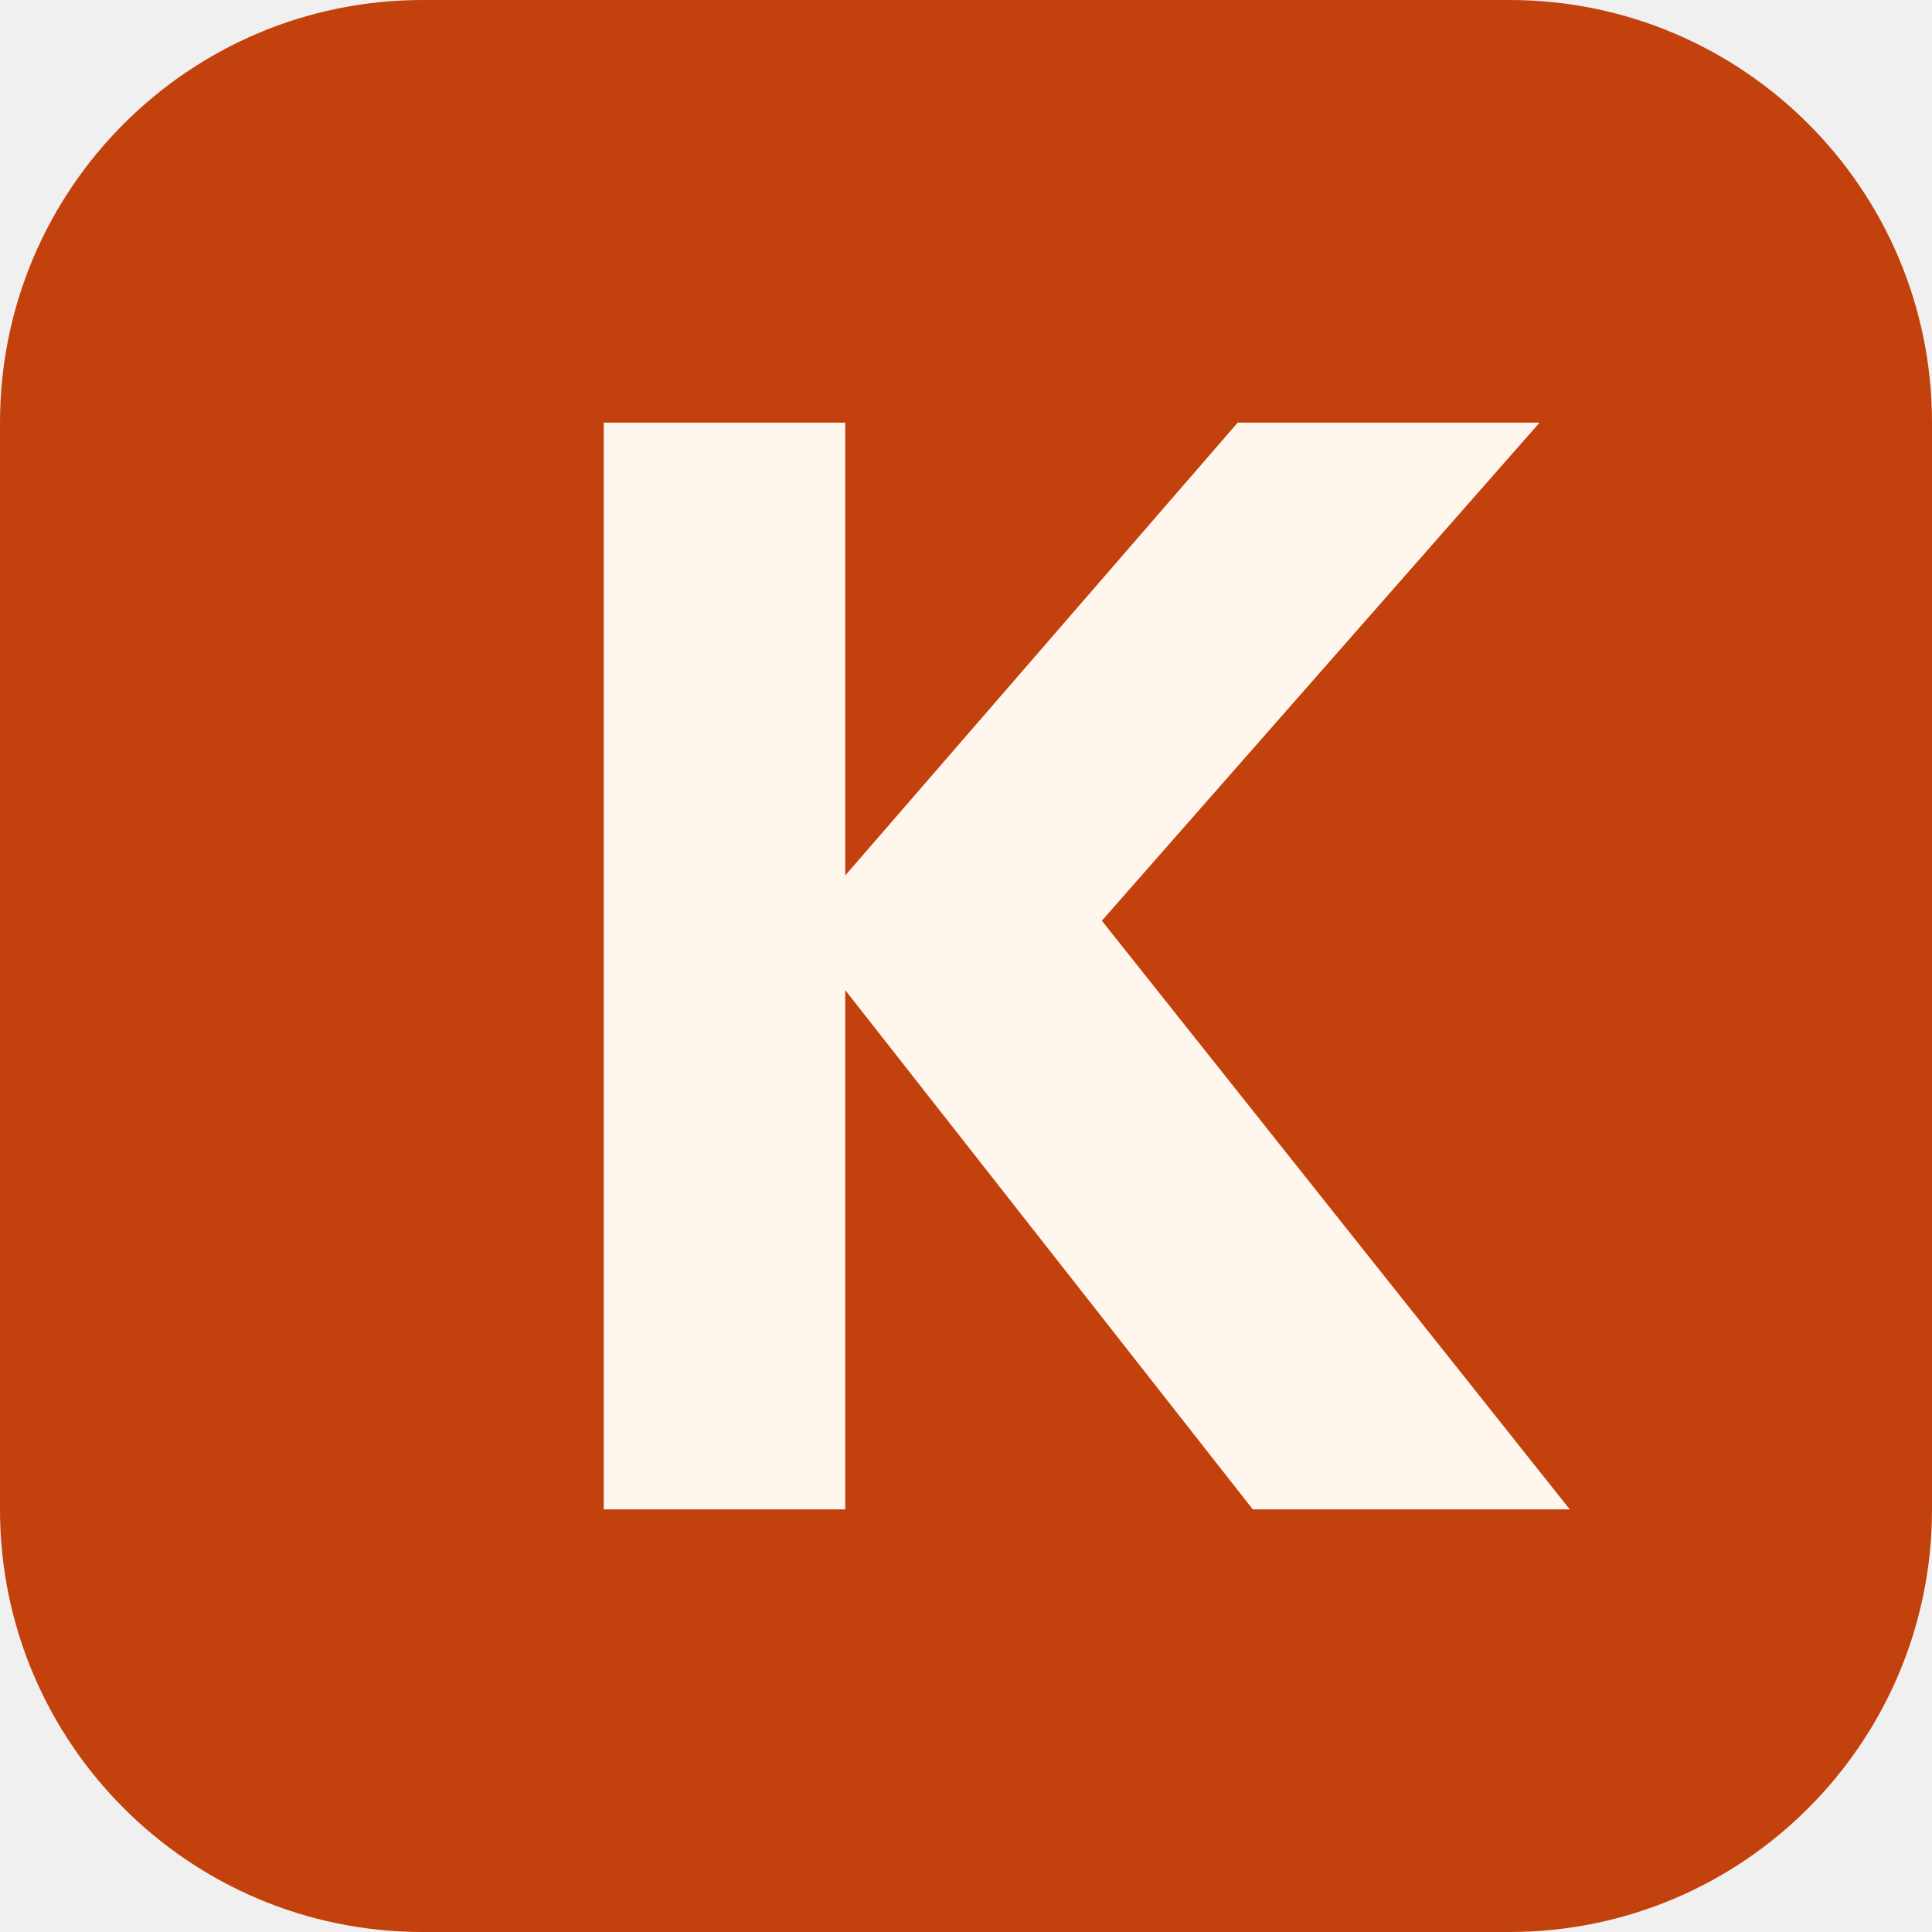
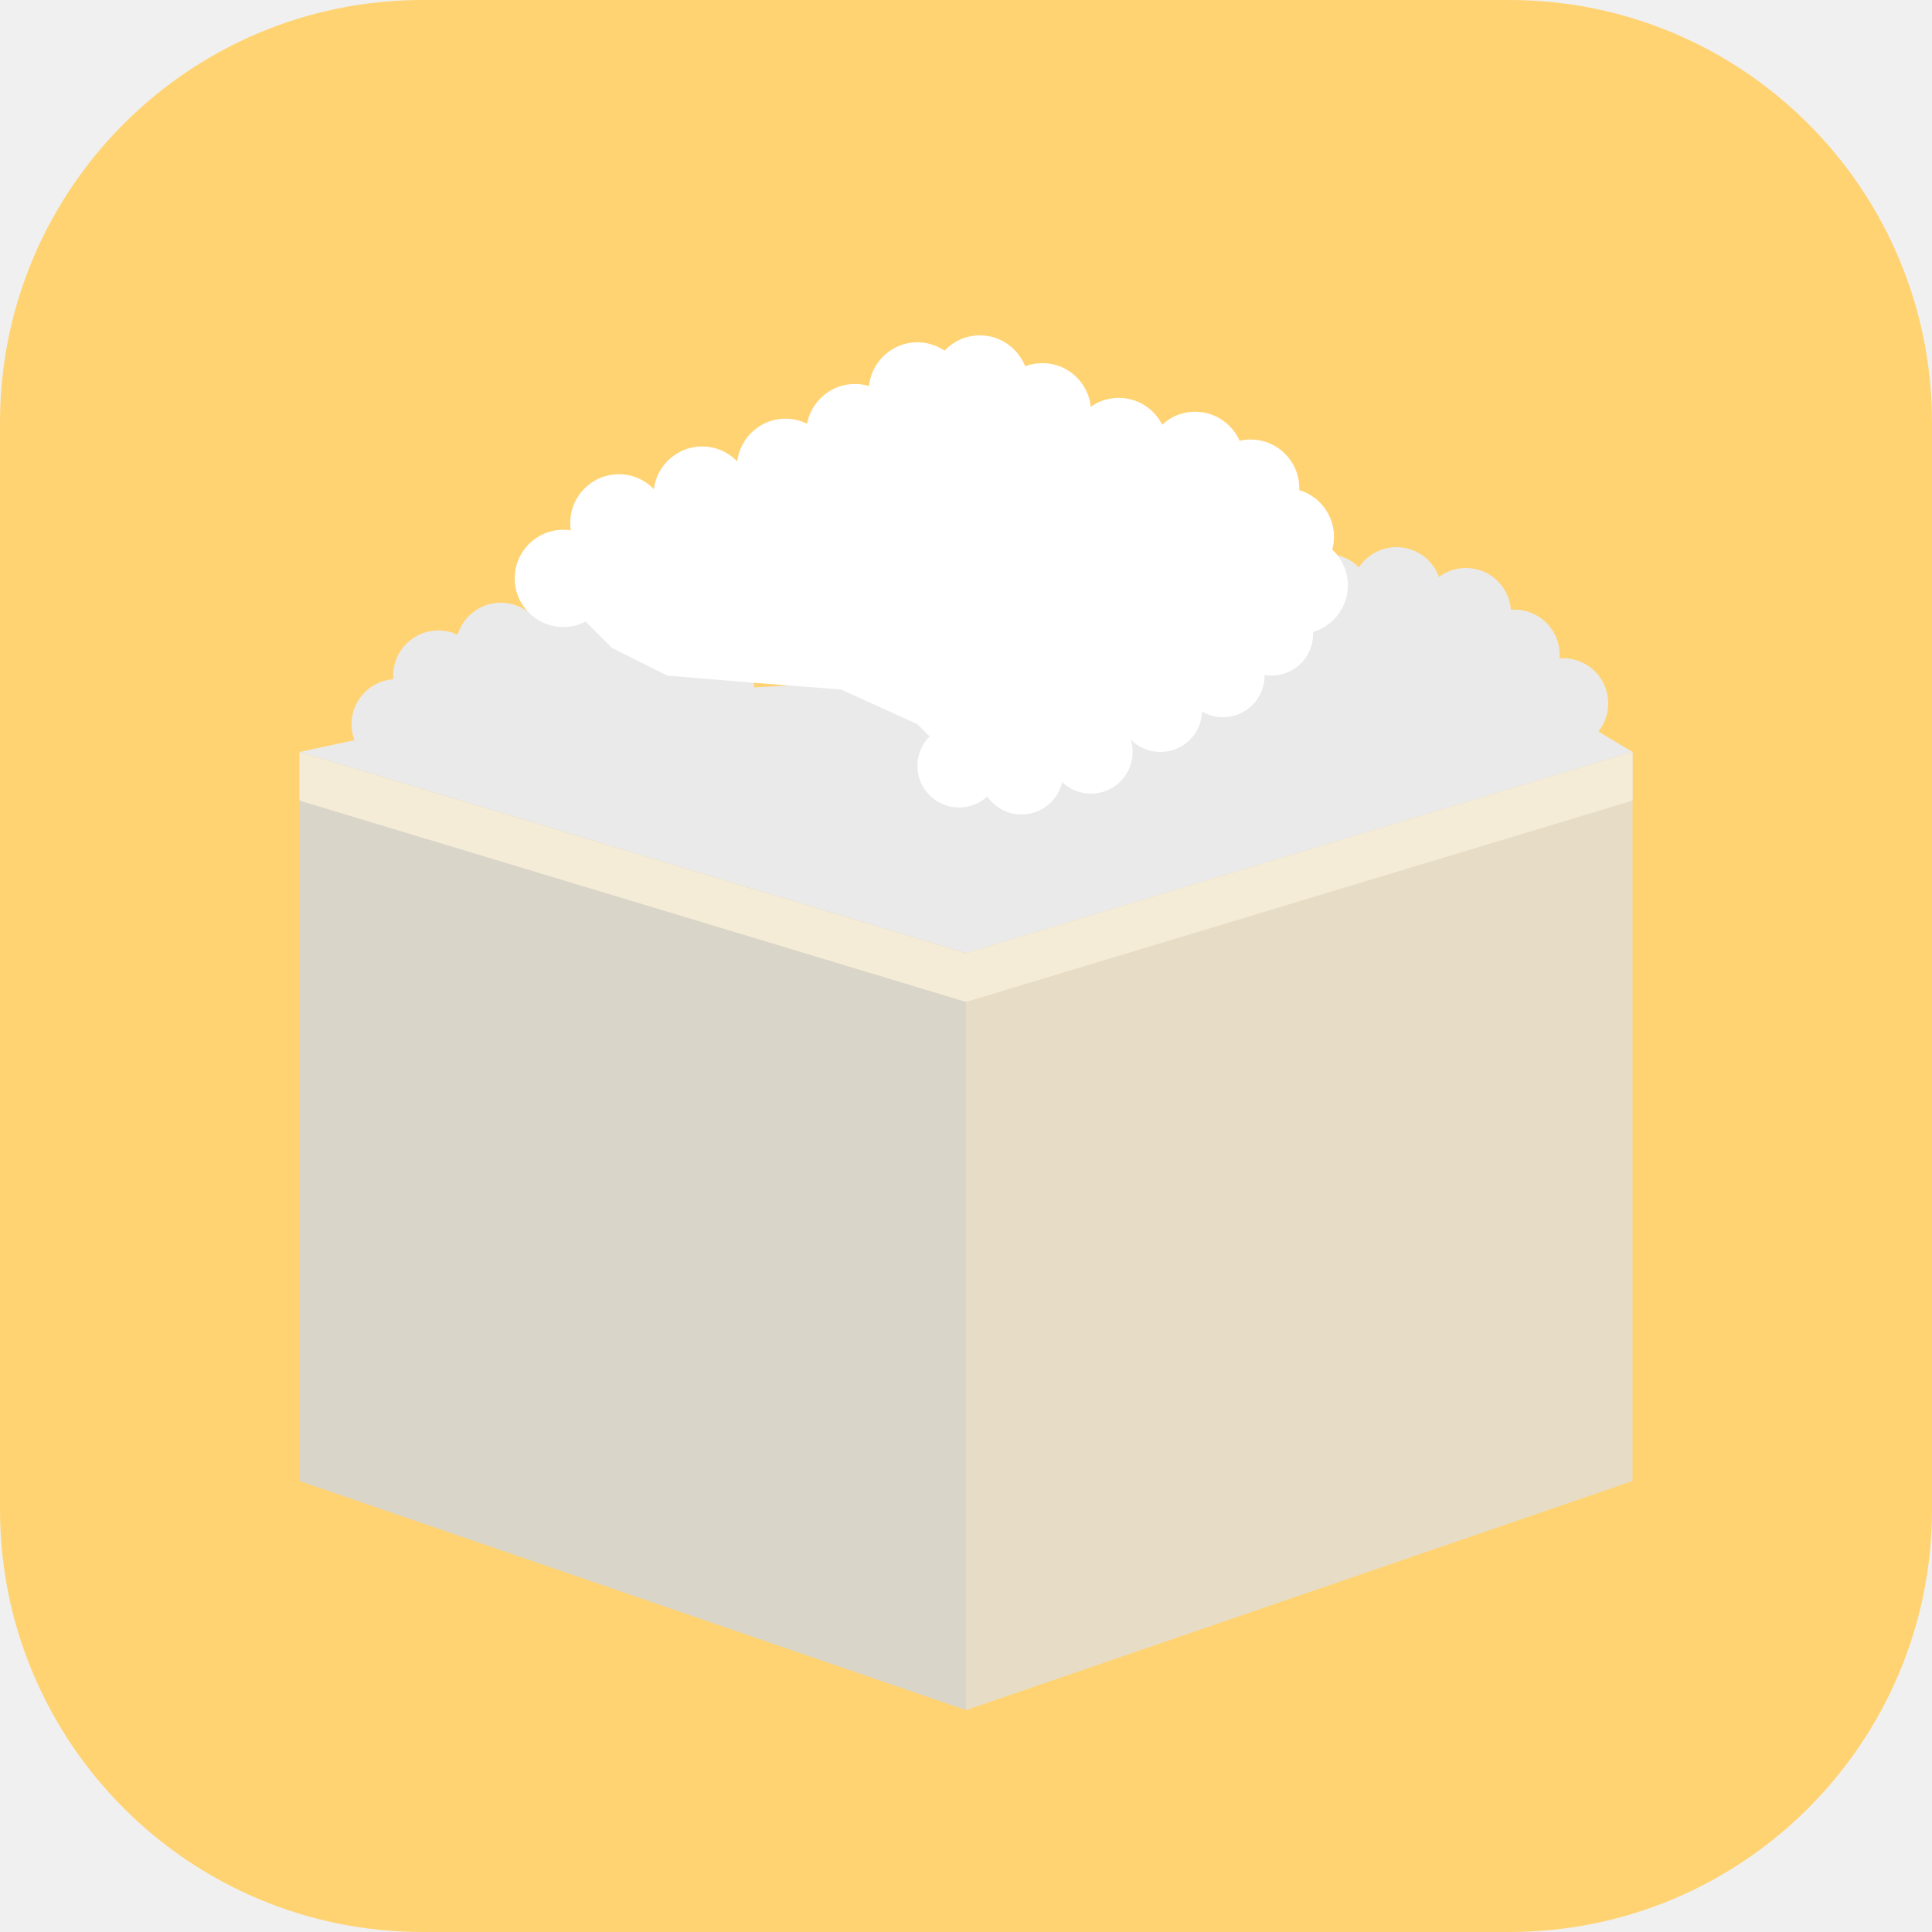
- <svg xmlns="http://www.w3.org/2000/svg" viewBox="0 0 64 64">
-   <rect width="64" height="64" rx="14" fill="#c2410c" />
-   <path d="M20 14h8v15l13-15h10L36.5 30.5 52 50H41.5L28 32.8V50h-8z" fill="#fff7ed" />
+ <svg xmlns="http://www.w3.org/2000/svg" viewBox="0 0 256 256">
+   <rect width="256" height="256" rx="56" fill="#ffd372" />
+   <g transform="translate(128 130) scale(0.92) translate(-230 -216)">
+     <g fill="#eaeaea">
+       <path d="M134 183 L148 180 L154 173 L162 169 L172 168 L182 171 L194 174 L230 172 L270 166 L282 162 L292 161 L302 164 L309 170 L316 177 L326 183 L230 212 Z" />
+       <circle cx="148.0" cy="179.0" r="6.5" />
+       <circle cx="154.0" cy="172.0" r="6.5" />
+       <circle cx="163.0" cy="168.0" r="6.5" />
+       <circle cx="173.0" cy="167.0" r="6.5" />
+       <circle cx="183.0" cy="170.0" r="6.5" />
+       <circle cx="193.0" cy="174.0" r="6.5" />
+       <circle cx="272.0" cy="165.0" r="6.5" />
+       <circle cx="282.0" cy="161.0" r="6.5" />
+       <circle cx="292.0" cy="160.0" r="6.5" />
+       <circle cx="302.0" cy="163.0" r="6.5" />
+       <circle cx="309.0" cy="169.0" r="6.5" />
+       <circle cx="316.0" cy="176.0" r="6.5" />
+     </g>
+     <g fill="#ffffff">
+       <path d="M172 158 L180 150 L192 146 L204 142 L214 137 L223 131 L232 130 L241 134 L252 139 L263 141 L271 145 L276 152 L278 159 L274 166 L267 172 L258 177 L248 183 L238 186 L229 185 L223 179 L212 174 L199 173 L187 172 L179 168 L174 163 Z" />
+       <circle cx="172.0" cy="158.0" r="7" />
+       <circle cx="180.0" cy="150.0" r="7" />
+       <circle cx="192.0" cy="146.0" r="7" />
+       <circle cx="204.0" cy="142.0" r="7" />
+       <circle cx="214.0" cy="137.0" r="7" />
+       <circle cx="223.0" cy="131.0" r="7" />
+       <circle cx="232.0" cy="130.0" r="7" />
+       <circle cx="241.0" cy="134.0" r="7" />
+       <circle cx="252.0" cy="139.0" r="7" />
+       <circle cx="263.0" cy="141.0" r="7" />
+       <circle cx="271.0" cy="145.0" r="7" />
+       <circle cx="276.0" cy="152.0" r="7" />
+       <circle cx="278.0" cy="159.0" r="7" />
+       <circle cx="278.0" cy="159.0" r="6" />
+       <circle cx="274.0" cy="166.0" r="6" />
+       <circle cx="267.0" cy="172.0" r="6" />
+       <circle cx="258.0" cy="177.0" r="6" />
+       <circle cx="248.0" cy="183.0" r="6" />
+       <circle cx="238.0" cy="186.0" r="6" />
+       <circle cx="229.0" cy="185.0" r="6" />
+     </g>
+     <path d="M134 183 L230 212 L230 321 L134 288 Z" fill="#d9d5c8" />
+     <path d="M326 183 L230 212 L230 321 L326 288 Z" fill="#e7ddc7" />
+     <path d="M134 183 L230 212 L326 183 L326 190 L230 219 L134 190 Z" fill="#f5ecd8" />
+   </g>
</svg>
